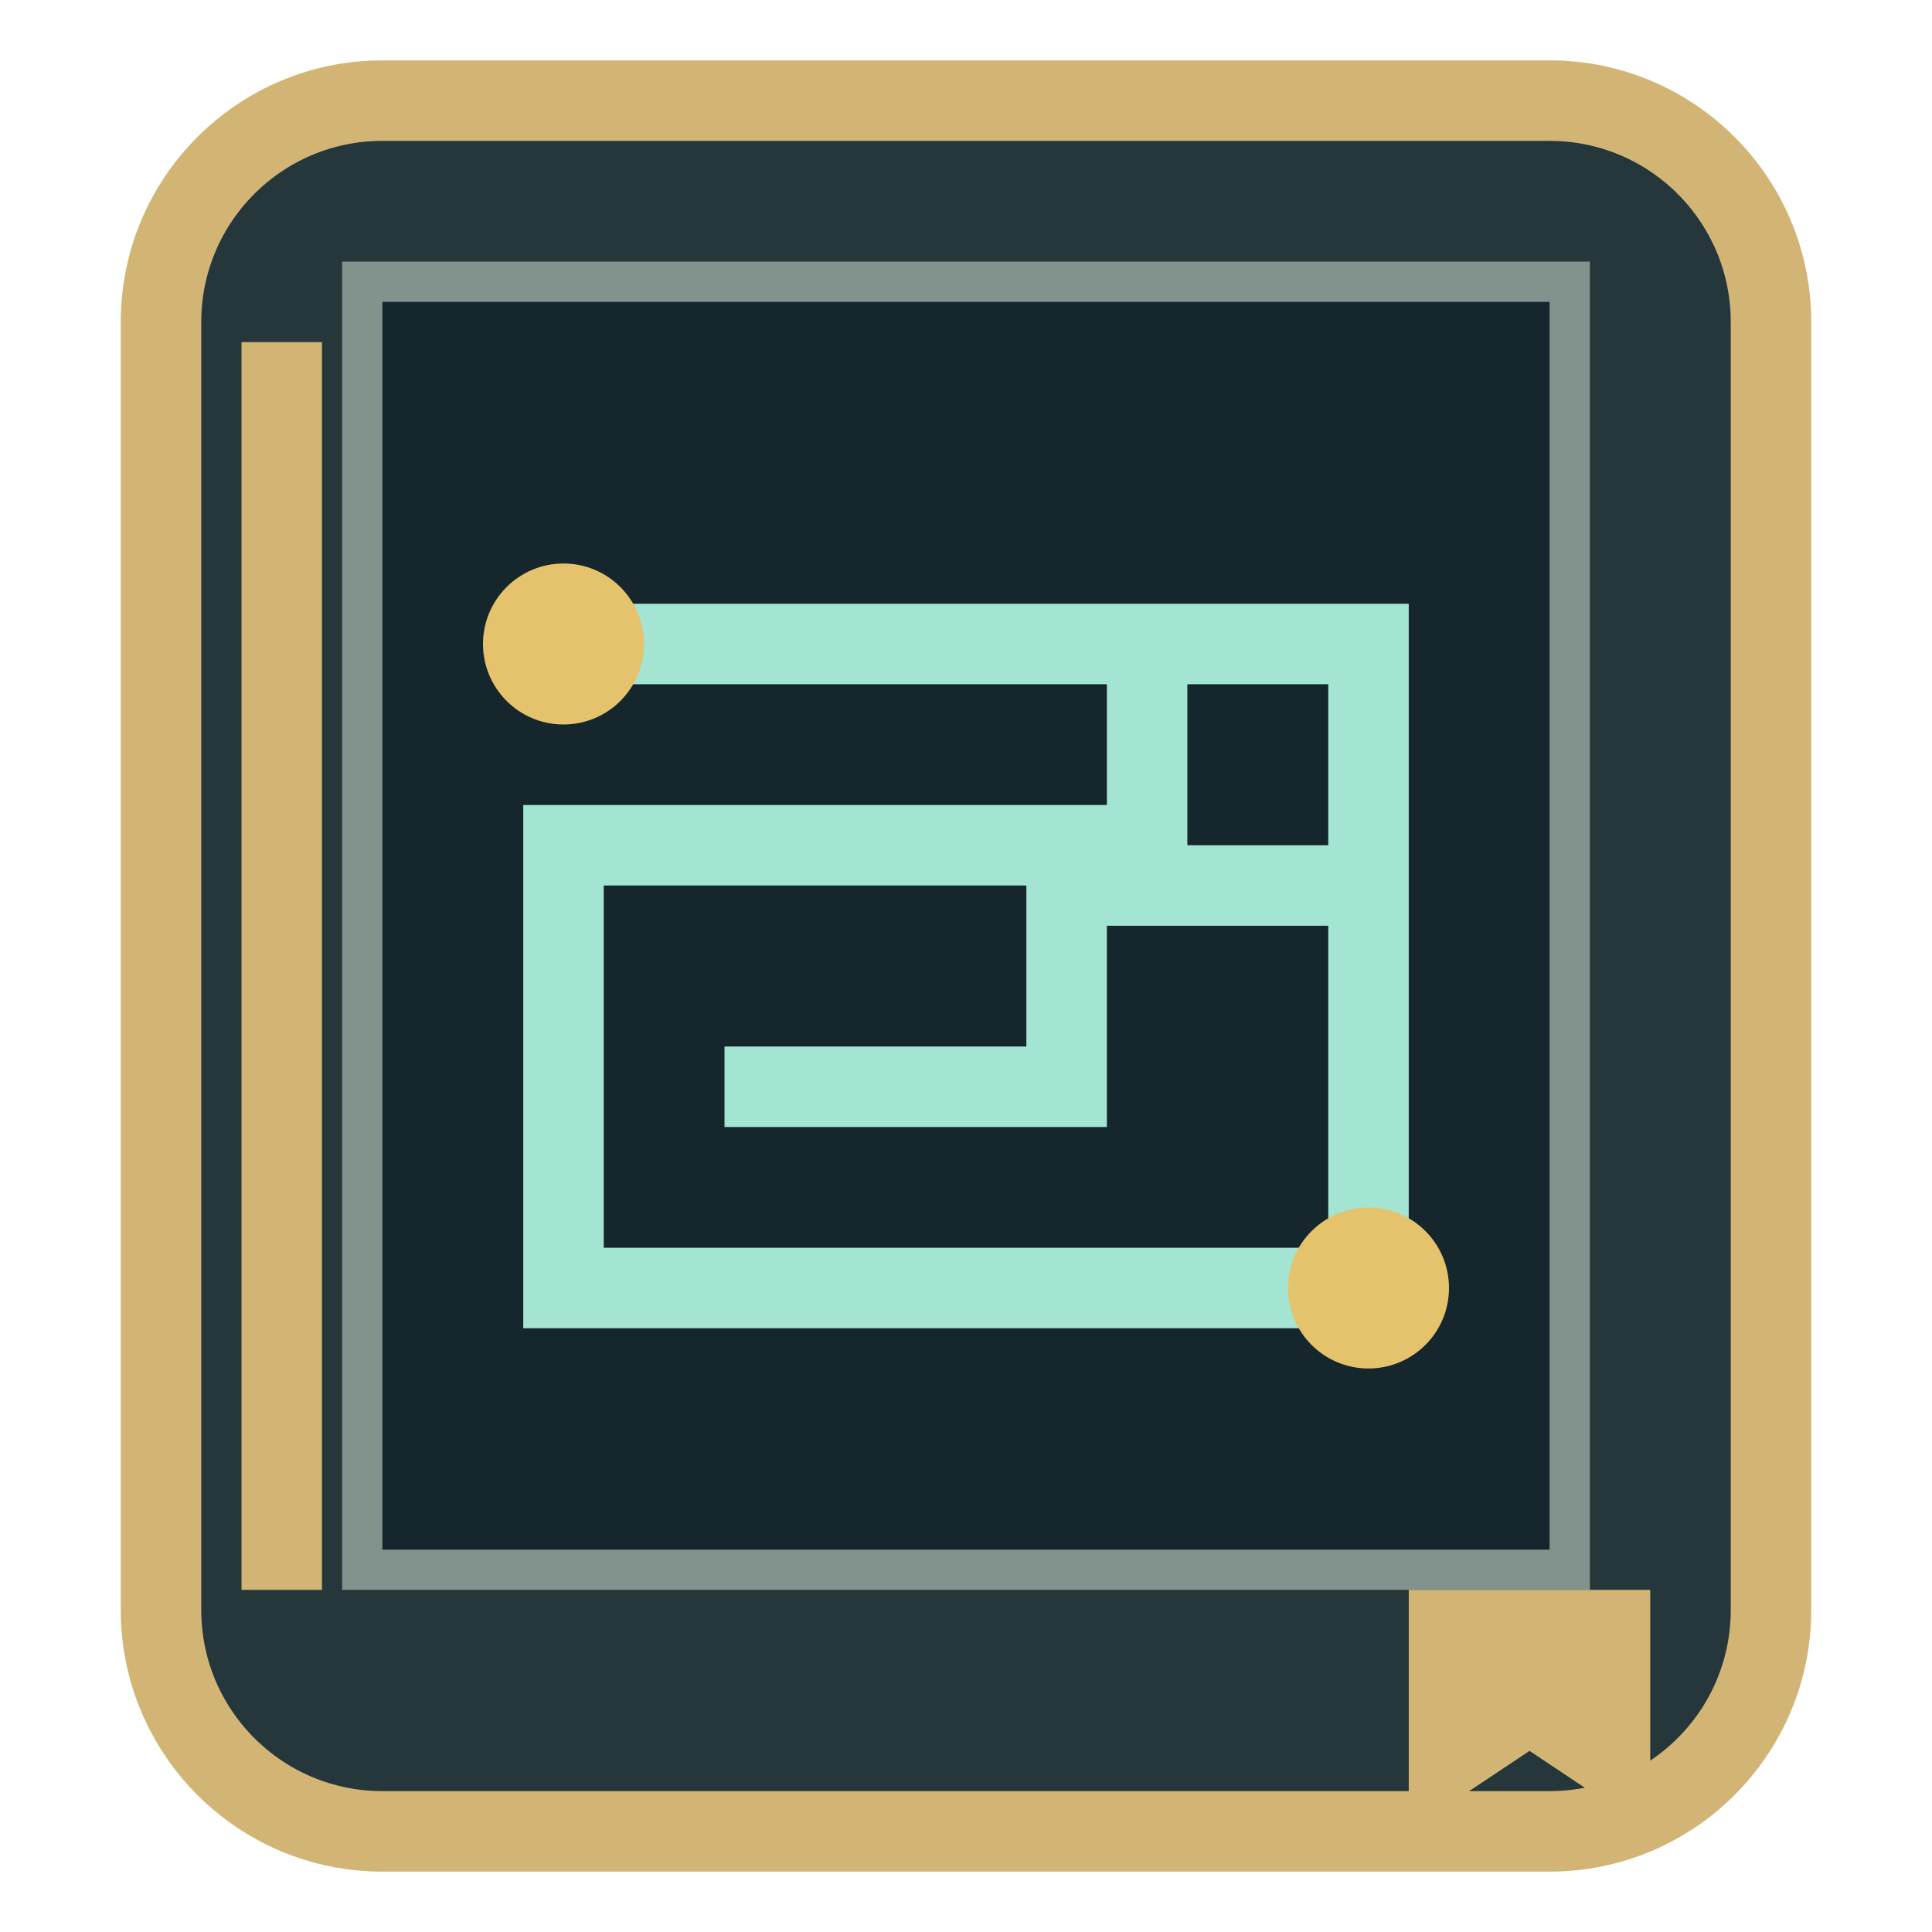
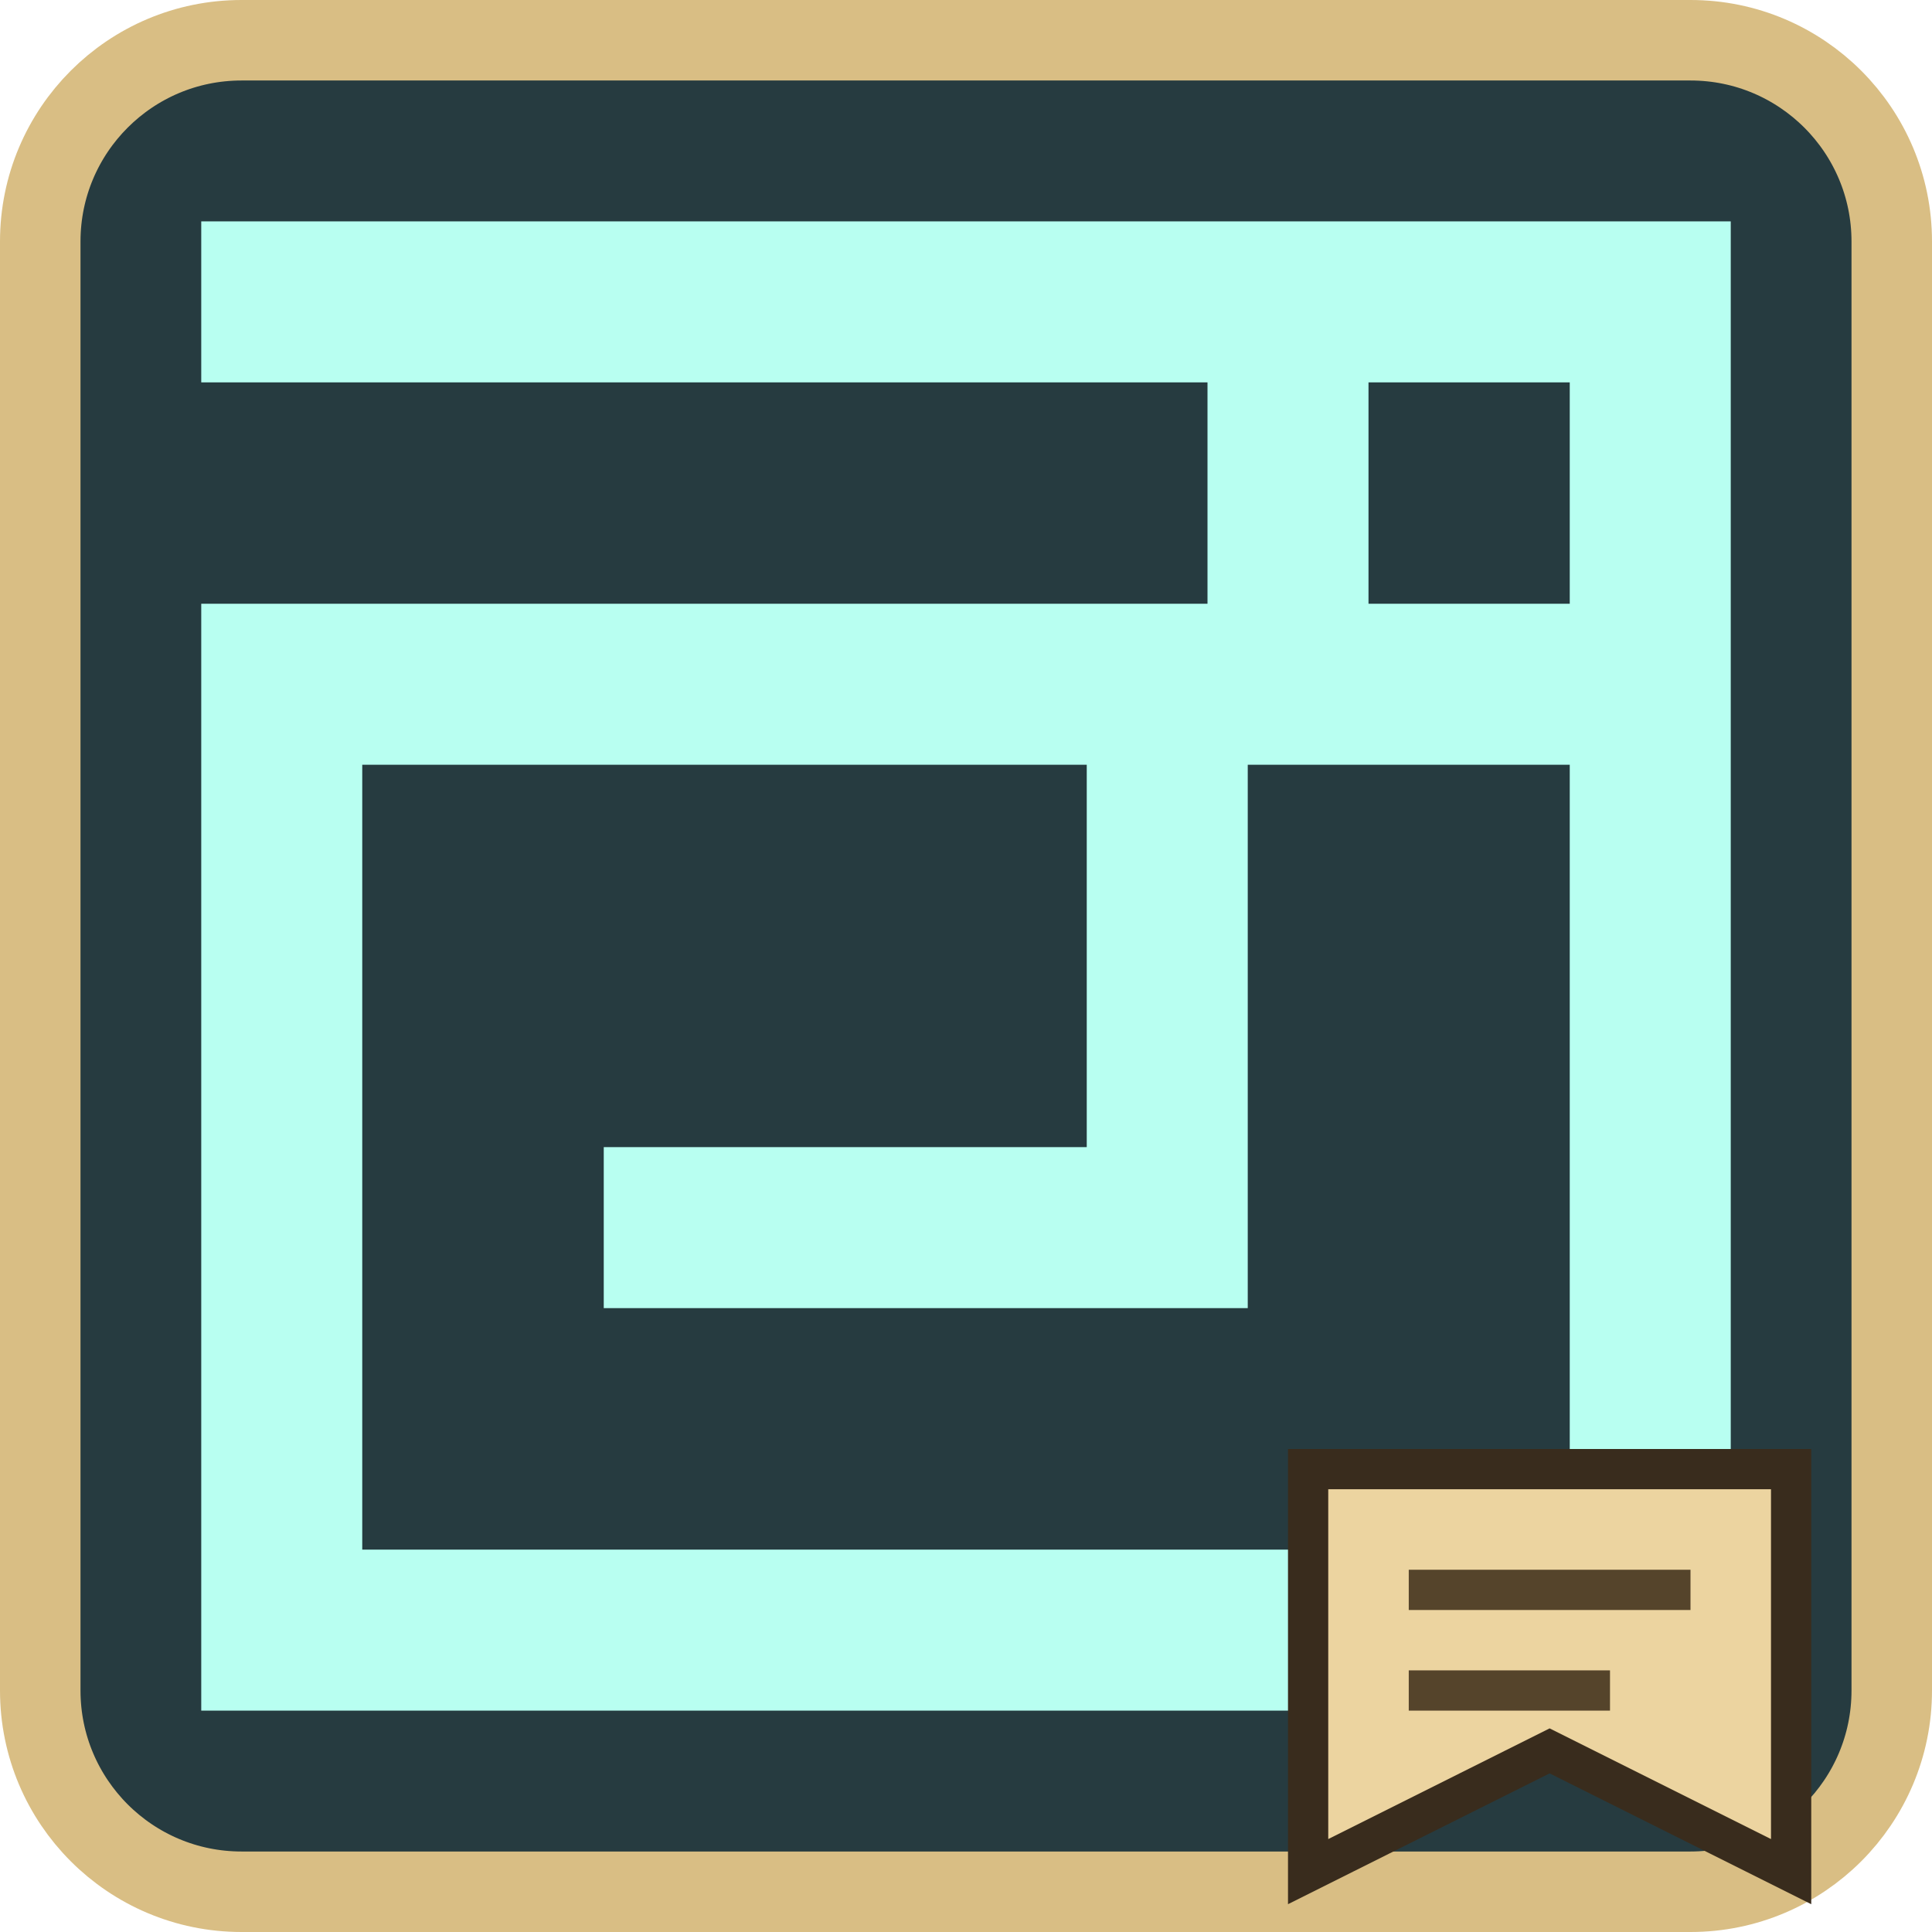
<svg xmlns="http://www.w3.org/2000/svg" viewBox="0 0 96 96">
-   <rect x="8" y="5" width="80" height="86" rx="11" fill="#26373c" stroke="#d2b575" stroke-width="4" />
-   <path d="M18 14h60v64H18Z" fill="#15262d" stroke="#82928c" stroke-width="2" />
-   <path d="M14 17v62" stroke="#d2b575" stroke-width="4" />
-   <path d="M70 79v12l6-4 6 4V79" fill="#d2b575" />
-   <path d="M28 32h40v32H28V42h25v12H38M57 32v12h11" fill="none" stroke="#a4e4d2" stroke-width="4" stroke-linecap="square" />
-   <circle cx="28" cy="32" r="4" fill="#e5c36c" />
-   <circle cx="68" cy="64" r="4" fill="#e5c36c" />
+   <rect x="2" y="2" width="92" height="92" rx="10" fill="#263b40" stroke="#d9be84" stroke-width="4" />
+   <path d="M14 15H82V81H14V34H58V61H34M64 15V34H82" fill="none" stroke="#b8fff1" stroke-width="8" stroke-linecap="square" />
+   <path d="M65 73h24v20l-12-6-12 6z" fill="#ecd4a0" stroke="#392c1d" stroke-width="2" />
+   <path d="M70 79h14M70 84h10" stroke="#55442b" stroke-width="2" />
</svg>
